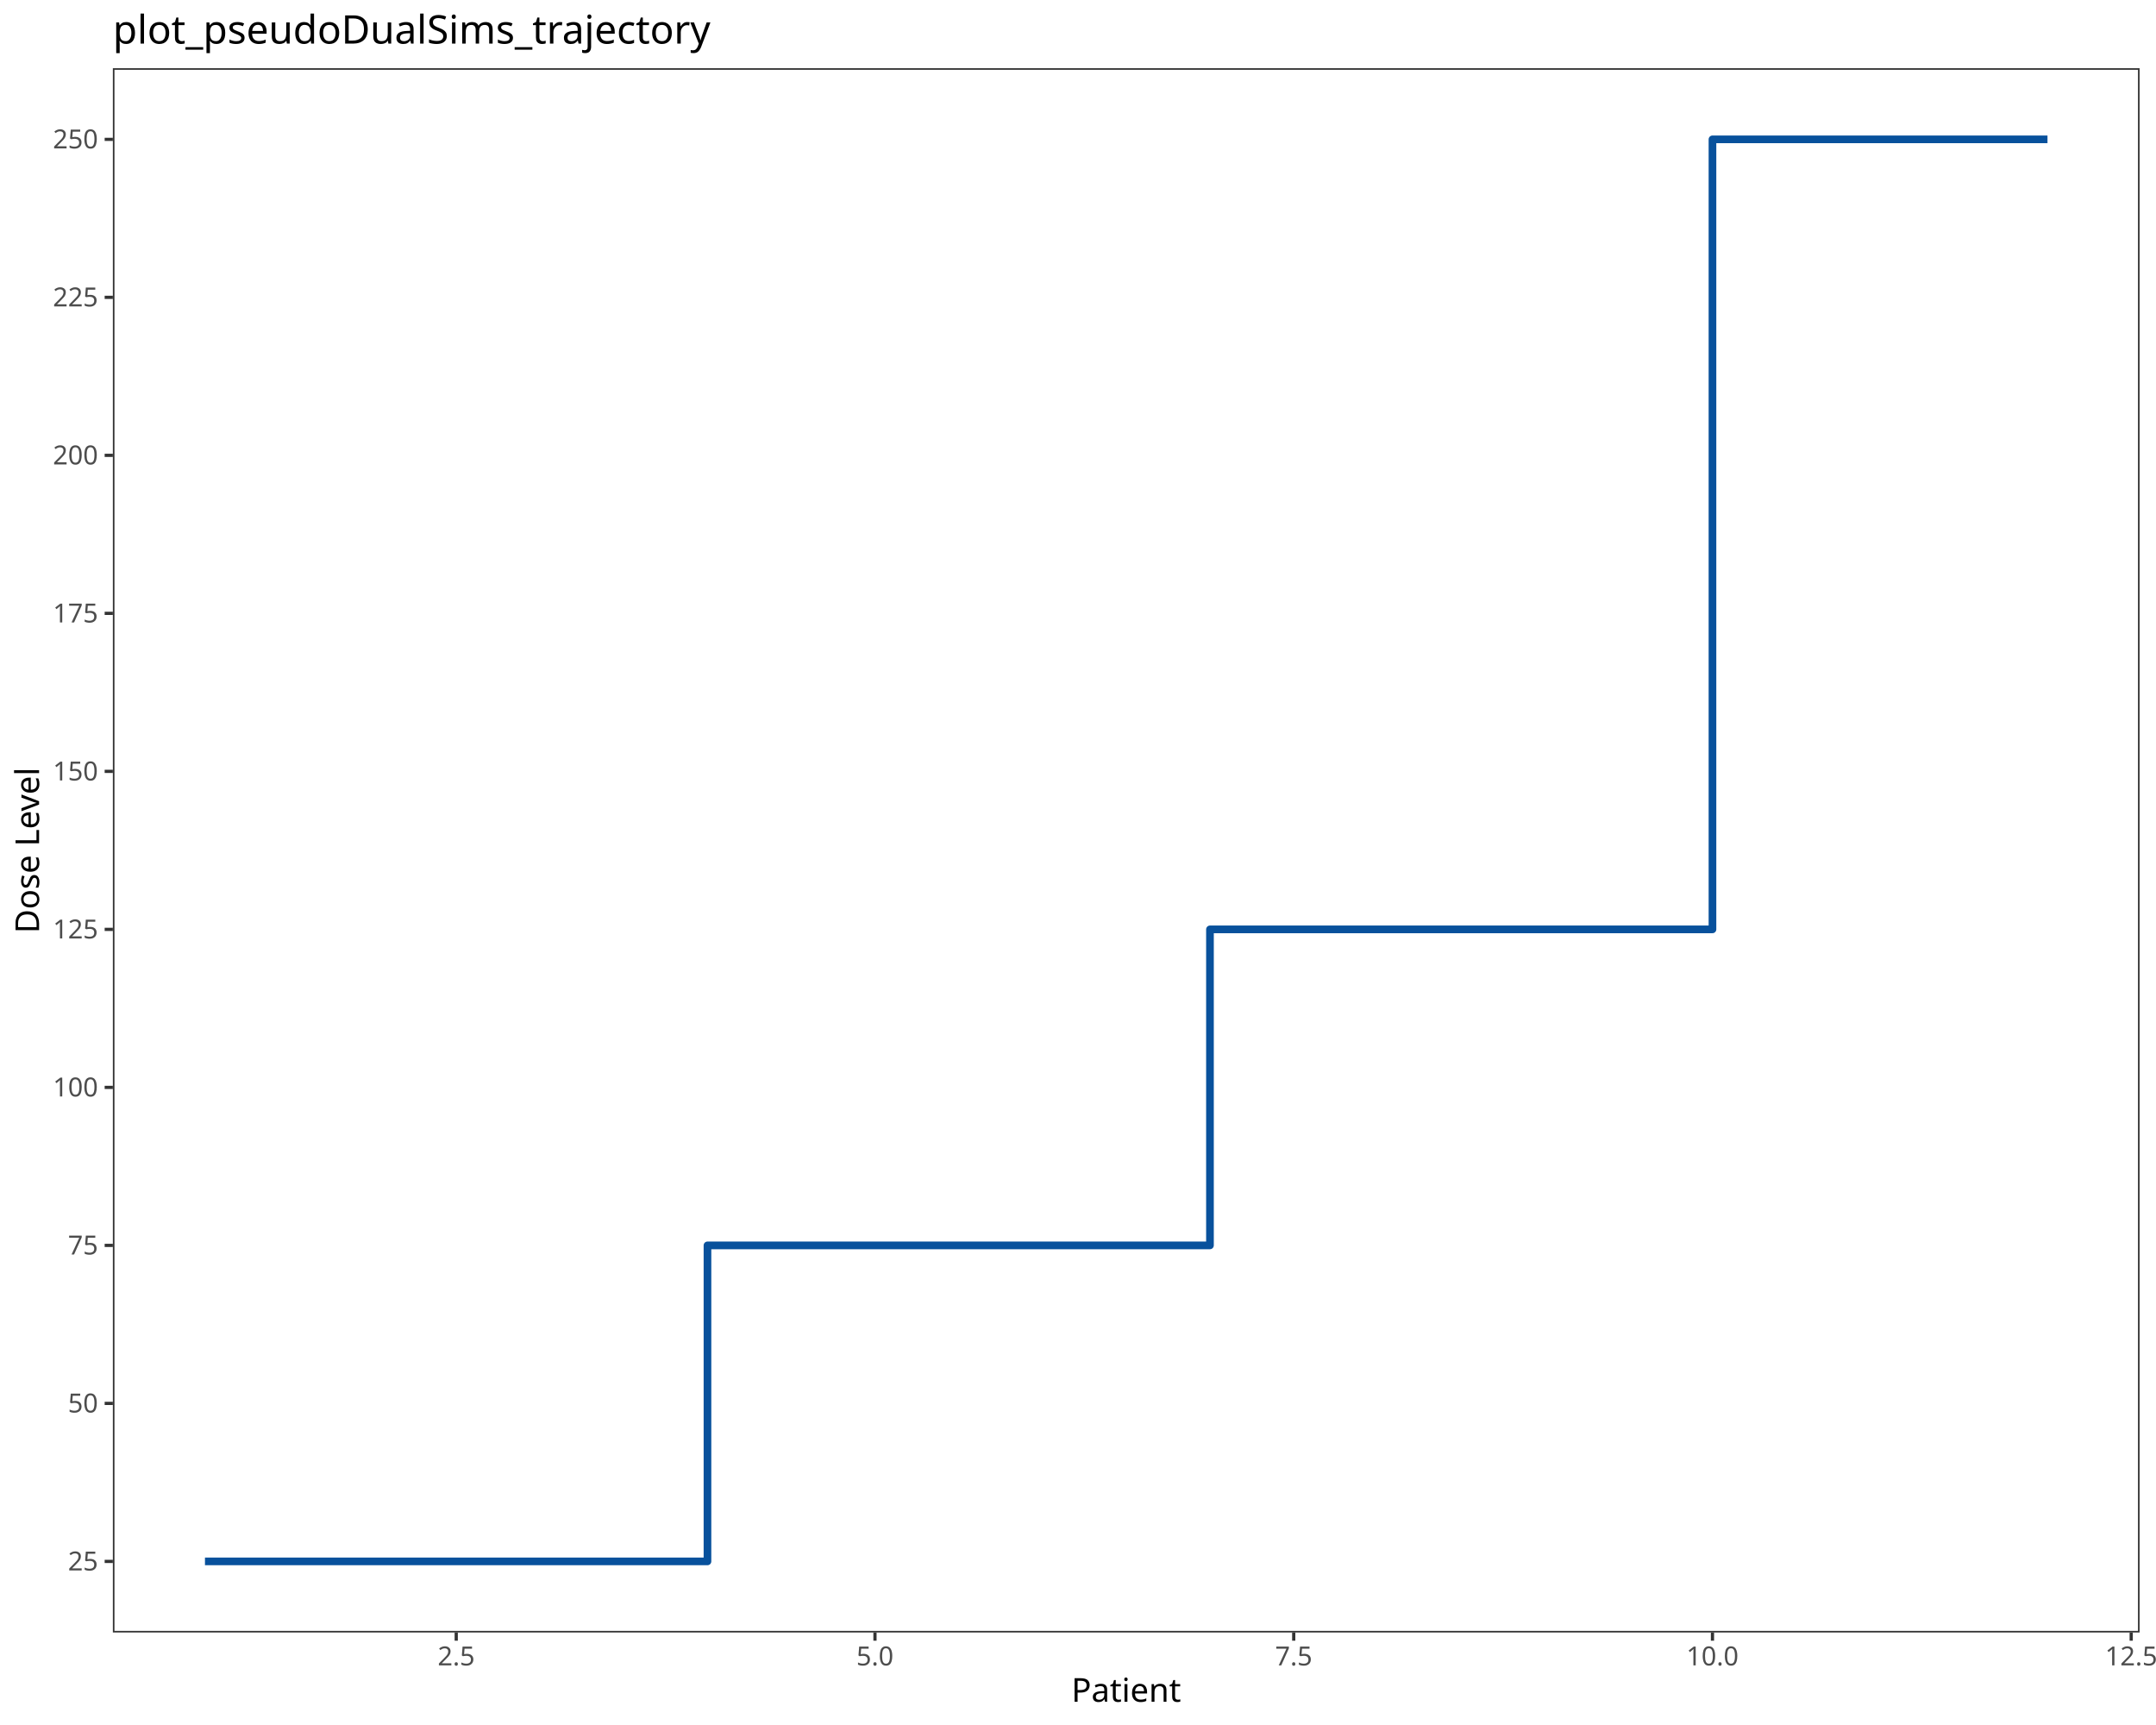
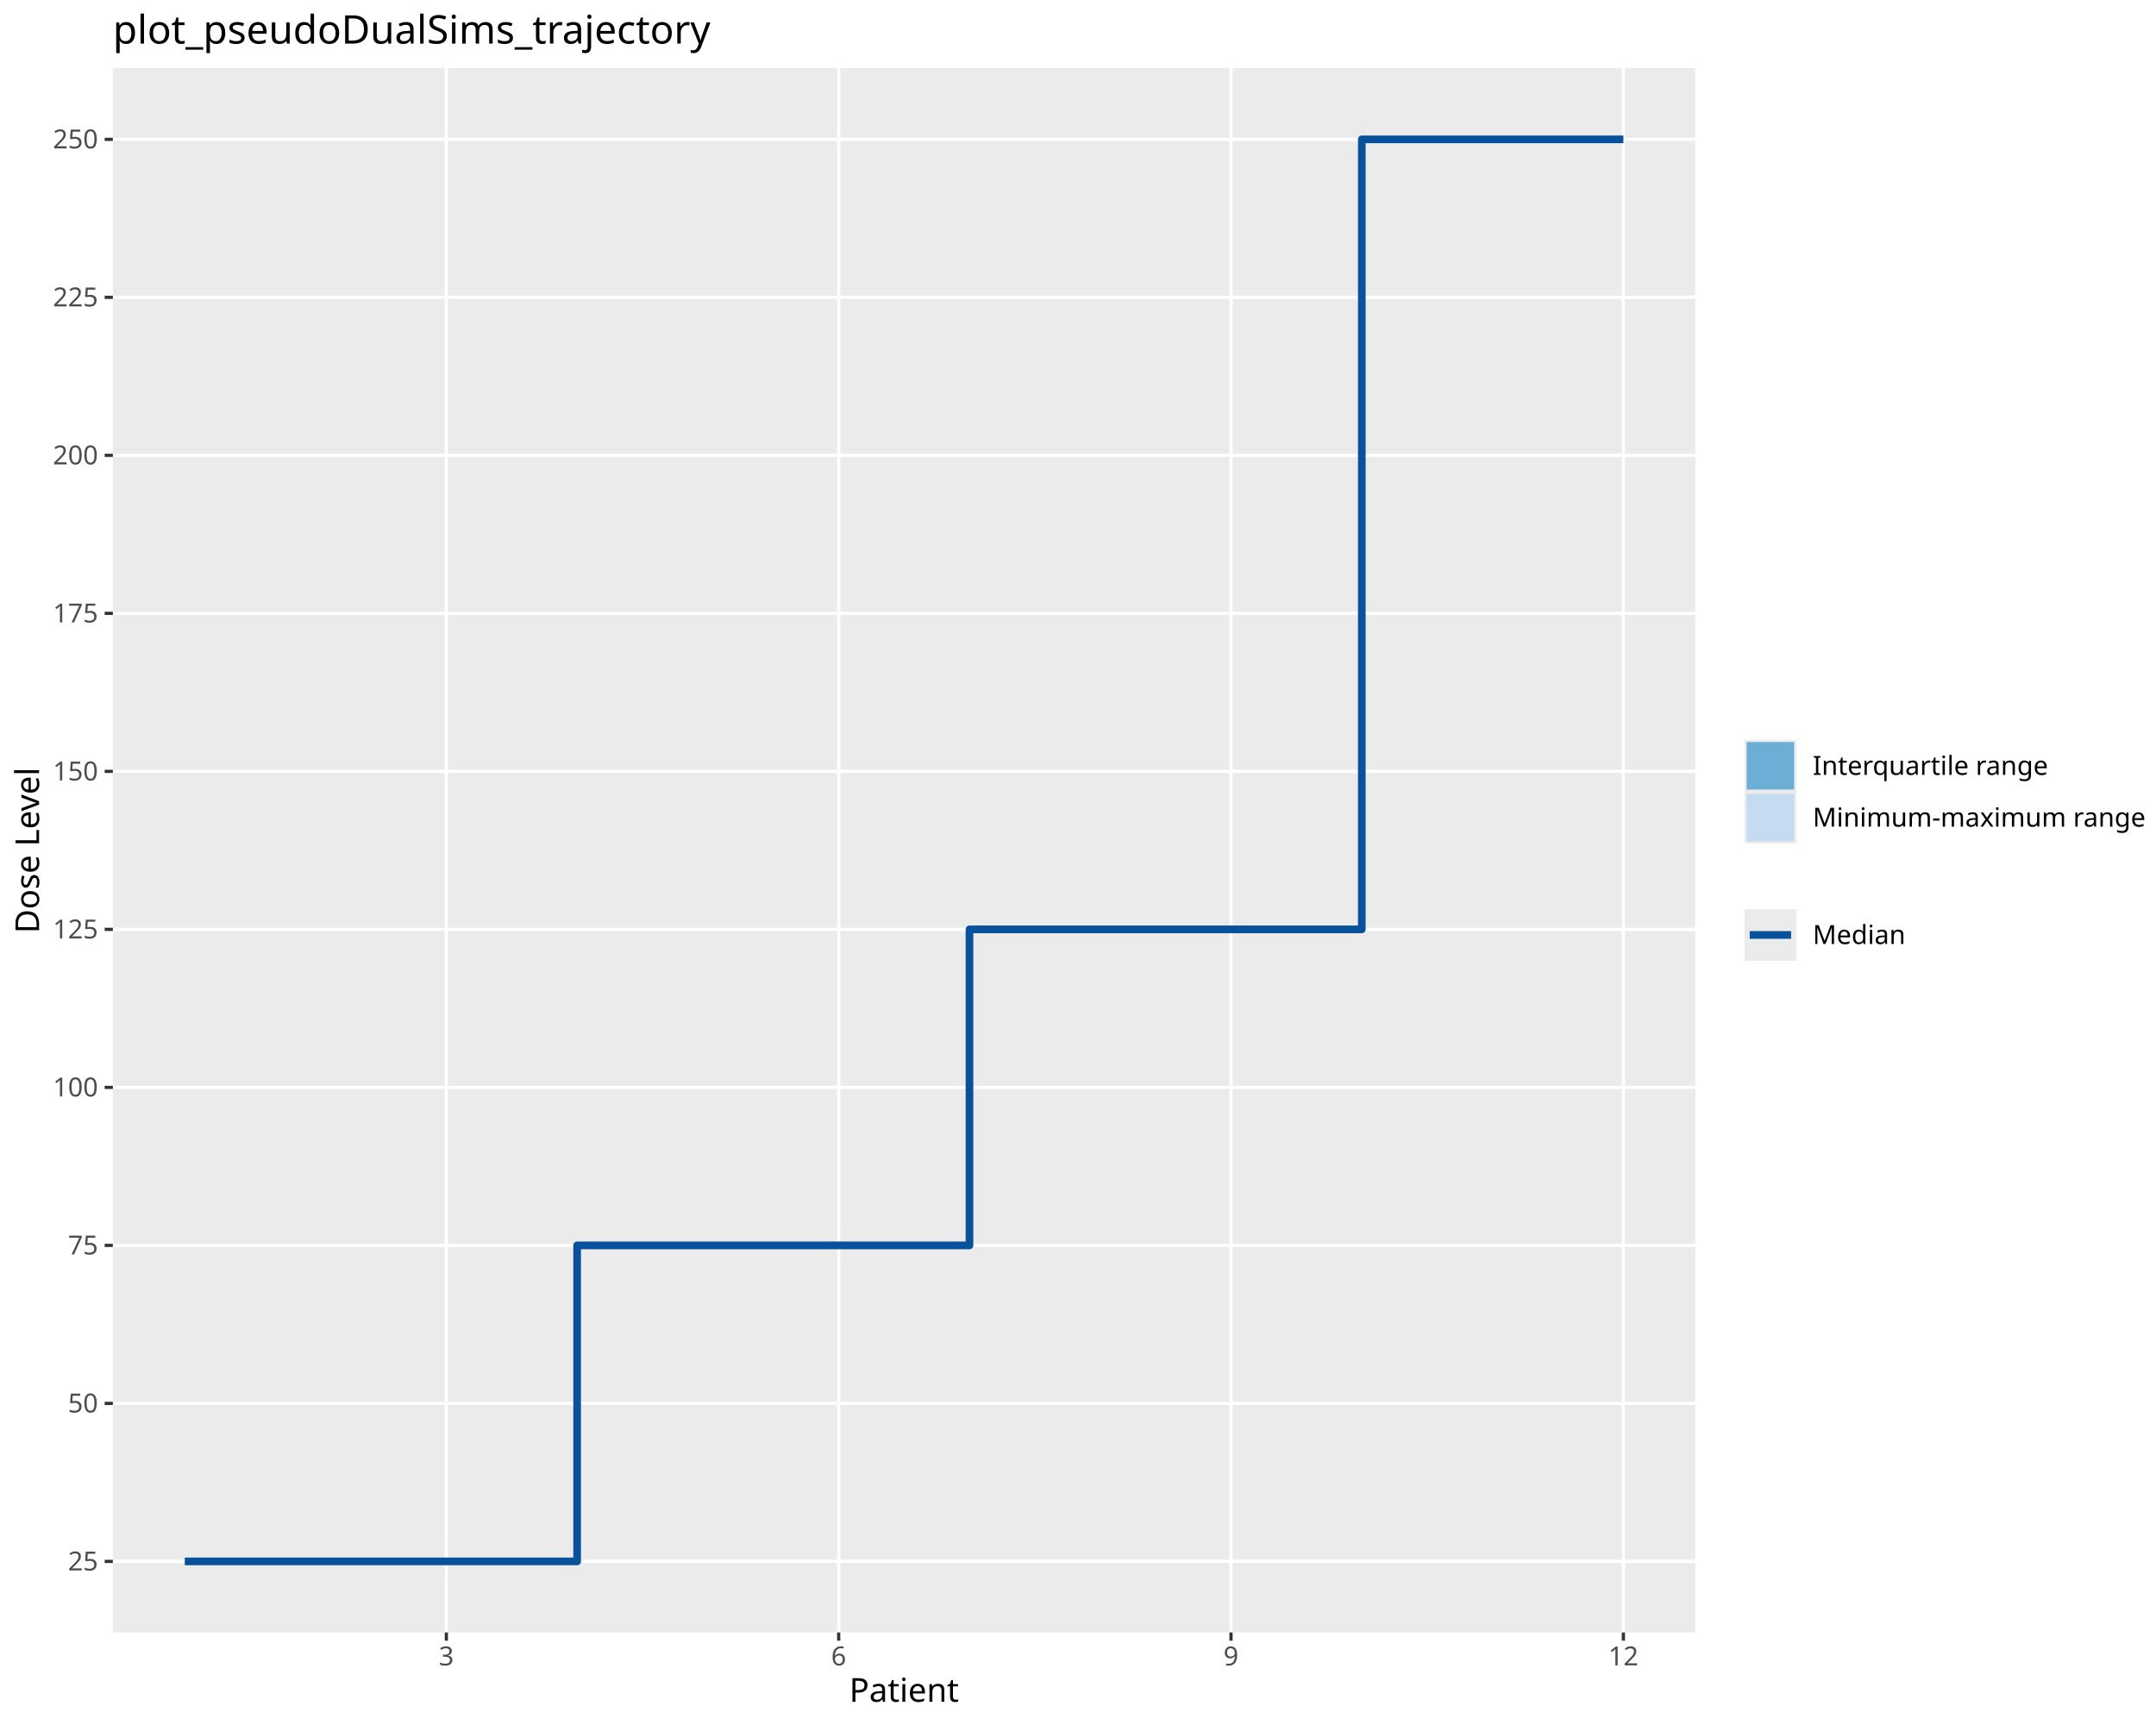
<svg xmlns="http://www.w3.org/2000/svg" class="svglite" data-engine-version="2.0" width="720.00pt" height="576.00pt" viewBox="0 0 720.00 576.00">
  <defs>
    <style type="text/css">
    .svglite line, .svglite polyline, .svglite polygon, .svglite path, .svglite rect, .svglite circle {
      fill: none;
      stroke: #000000;
      stroke-linecap: round;
      stroke-linejoin: round;
      stroke-miterlimit: 10.00;
    }
  </style>
  </defs>
  <rect width="100%" height="100%" style="stroke: none; fill: #FFFFFF;" />
  <defs>
    <clipPath id="cpMC4wMHw3MjAuMDB8MC4wMHw1NzYuMDA=">
      <rect x="0.00" y="0.00" width="720.00" height="576.00" />
    </clipPath>
  </defs>
  <g clip-path="url(#cpMC4wMHw3MjAuMDB8MC4wMHw1NzYuMDA=)">
    <rect x="0.00" y="0.00" width="720.00" height="576.00" style="stroke-width: 1.07; stroke: #FFFFFF; fill: #FFFFFF;" />
  </g>
  <defs>
-     <clipPath id="cpMzcuNjl8NzE0LjUyfDIyLjc4fDU0NS4xMQ==">
-       <rect x="37.69" y="22.78" width="676.83" height="522.33" />
+     <clipPath id="cpMzcuNjl8NTY2LjE1fDIyLjc4fDU0NS4xMQ==">
+       <rect x="37.69" y="22.78" width="528.46" height="522.33" />
    </clipPath>
  </defs>
-   <g clip-path="url(#cpMzcuNjl8NzE0LjUyfDIyLjc4fDU0NS4xMQ==)">
-     <rect x="37.69" y="22.78" width="676.83" height="522.33" style="stroke-width: 1.07; stroke: none; fill: #FFFFFF;" />
-     <polygon points="68.45,521.37 124.39,521.37 180.33,521.37 236.26,415.85 292.20,415.85 348.14,415.85 404.07,310.33 460.01,310.33 515.95,310.33 571.88,46.53 627.82,46.53 683.76,46.53 683.76,46.53 627.82,46.53 571.88,46.53 515.95,310.33 460.01,310.33 404.07,310.33 348.14,415.85 292.20,415.85 236.26,415.85 180.33,521.37 124.39,521.37 68.45,521.37 " style="stroke-width: 0.00; stroke: none; stroke-linecap: butt; fill: #C6DBEF;" />
-     <polyline points="68.45,521.37 124.39,521.37 180.33,521.37 236.26,415.85 292.20,415.85 348.14,415.85 404.07,310.33 460.01,310.33 515.95,310.33 571.88,46.53 627.82,46.53 683.76,46.53 " style="stroke-width: 1.07; stroke: none; stroke-linecap: butt;" />
-     <polyline points="683.76,46.53 627.82,46.53 571.88,46.53 515.95,310.33 460.01,310.33 404.07,310.33 348.14,415.85 292.20,415.85 236.26,415.85 180.33,521.37 124.39,521.37 68.45,521.37 " style="stroke-width: 1.07; stroke: none; stroke-linecap: butt;" />
-     <polygon points="68.45,521.37 124.39,521.37 180.33,521.37 236.26,415.85 292.20,415.85 348.14,415.85 404.07,310.33 460.01,310.33 515.95,310.33 571.88,46.53 627.82,46.53 683.76,46.53 683.76,46.53 627.82,46.53 571.88,46.53 515.95,310.33 460.01,310.33 404.07,310.33 348.14,415.85 292.20,415.85 236.26,415.85 180.33,521.37 124.39,521.37 68.45,521.37 " style="stroke-width: 0.00; stroke: none; stroke-linecap: butt; fill: #6BAED6;" />
-     <polyline points="68.45,521.37 124.39,521.37 180.33,521.37 236.26,415.85 292.20,415.85 348.14,415.85 404.07,310.33 460.01,310.33 515.95,310.33 571.88,46.53 627.82,46.53 683.76,46.53 " style="stroke-width: 1.07; stroke: none; stroke-linecap: butt;" />
-     <polyline points="683.76,46.53 627.82,46.53 571.88,46.53 515.95,310.33 460.01,310.33 404.07,310.33 348.14,415.85 292.20,415.85 236.26,415.85 180.33,521.37 124.39,521.37 68.45,521.37 " style="stroke-width: 1.07; stroke: none; stroke-linecap: butt;" />
-     <polyline points="68.45,521.37 124.39,521.37 124.39,521.37 180.33,521.37 180.33,521.37 236.26,521.37 236.26,415.85 292.20,415.85 292.20,415.85 348.14,415.85 348.14,415.85 404.07,415.85 404.07,310.33 460.01,310.33 460.01,310.33 515.95,310.33 515.95,310.33 571.88,310.33 571.88,46.53 627.82,46.53 627.82,46.53 683.76,46.53 683.76,46.53 " style="stroke-width: 2.56; stroke: #08519C; stroke-linecap: butt;" />
-     <rect x="37.69" y="22.78" width="676.83" height="522.33" style="stroke-width: 1.07; stroke: #333333;" />
+   <g clip-path="url(#cpMzcuNjl8NTY2LjE1fDIyLjc4fDU0NS4xMQ==)">
+     <rect x="37.69" y="22.78" width="528.46" height="522.33" style="stroke-width: 1.07; stroke: none; fill: #EBEBEB;" />
+     <polyline points="37.69,521.37 566.15,521.37 " style="stroke-width: 1.07; stroke: #FFFFFF; stroke-linecap: butt;" />
+     <polyline points="37.69,468.61 566.15,468.61 " style="stroke-width: 1.07; stroke: #FFFFFF; stroke-linecap: butt;" />
+     <polyline points="37.69,415.85 566.15,415.85 " style="stroke-width: 1.07; stroke: #FFFFFF; stroke-linecap: butt;" />
+     <polyline points="37.69,363.09 566.15,363.09 " style="stroke-width: 1.07; stroke: #FFFFFF; stroke-linecap: butt;" />
+     <polyline points="37.69,310.33 566.15,310.33 " style="stroke-width: 1.07; stroke: #FFFFFF; stroke-linecap: butt;" />
+     <polyline points="37.69,257.57 566.15,257.57 " style="stroke-width: 1.07; stroke: #FFFFFF; stroke-linecap: butt;" />
+     <polyline points="37.69,204.81 566.15,204.81 " style="stroke-width: 1.07; stroke: #FFFFFF; stroke-linecap: butt;" />
+     <polyline points="37.69,152.05 566.15,152.05 " style="stroke-width: 1.07; stroke: #FFFFFF; stroke-linecap: butt;" />
+     <polyline points="37.69,99.29 566.15,99.29 " style="stroke-width: 1.07; stroke: #FFFFFF; stroke-linecap: butt;" />
+     <polyline points="37.69,46.53 566.15,46.53 " style="stroke-width: 1.07; stroke: #FFFFFF; stroke-linecap: butt;" />
+     <polyline points="149.06,545.11 149.06,22.78 " style="stroke-width: 1.07; stroke: #FFFFFF; stroke-linecap: butt;" />
+     <polyline points="280.08,545.11 280.08,22.78 " style="stroke-width: 1.07; stroke: #FFFFFF; stroke-linecap: butt;" />
+     <polyline points="411.10,545.11 411.10,22.78 " style="stroke-width: 1.07; stroke: #FFFFFF; stroke-linecap: butt;" />
+     <polyline points="542.13,545.11 542.13,22.78 " style="stroke-width: 1.07; stroke: #FFFFFF; stroke-linecap: butt;" />
+     <polygon points="61.71,521.37 105.38,521.37 105.38,521.37 149.06,521.37 149.06,521.37 192.73,521.37 192.73,415.85 236.41,415.85 236.41,415.85 280.08,415.85 280.08,415.85 323.76,415.85 323.76,310.33 367.43,310.33 367.43,310.33 411.10,310.33 411.10,310.33 454.78,310.33 454.78,46.53 498.45,46.53 498.45,46.53 542.13,46.53 542.13,46.53 542.13,46.53 542.13,46.53 498.45,46.53 498.45,46.53 454.78,46.53 454.78,310.33 411.10,310.33 411.10,310.33 367.43,310.33 367.43,310.33 323.76,310.33 323.76,415.85 280.08,415.85 280.08,415.85 236.41,415.85 236.41,415.85 192.73,415.85 192.73,521.37 149.06,521.37 149.06,521.37 105.38,521.37 105.38,521.37 61.71,521.37 " style="stroke-width: 0.00; stroke: none; stroke-linecap: butt; fill: #C6DBEF;" />
+     <polyline points="61.71,521.37 105.38,521.37 105.38,521.37 149.06,521.37 149.06,521.37 192.73,521.37 192.73,415.85 236.41,415.85 236.41,415.85 280.08,415.85 280.08,415.85 323.76,415.85 323.76,310.33 367.43,310.33 367.43,310.33 411.10,310.33 411.10,310.33 454.78,310.33 454.78,46.53 498.45,46.53 498.45,46.53 542.13,46.53 542.13,46.53 " style="stroke-width: 1.07; stroke: none; stroke-linecap: butt;" />
+     <polyline points="542.13,46.53 542.13,46.53 498.45,46.53 498.45,46.53 454.78,46.53 454.78,310.33 411.10,310.33 411.10,310.33 367.43,310.33 367.43,310.33 323.76,310.33 323.76,415.85 280.08,415.85 280.08,415.85 236.41,415.85 236.41,415.85 192.73,415.85 192.73,521.37 149.06,521.37 149.06,521.37 105.38,521.37 105.38,521.37 61.71,521.37 " style="stroke-width: 1.07; stroke: none; stroke-linecap: butt;" />
+     <polygon points="61.71,521.37 105.38,521.37 105.38,521.37 149.06,521.37 149.06,521.37 192.73,521.37 192.73,415.85 236.41,415.85 236.41,415.85 280.08,415.85 280.08,415.85 323.76,415.85 323.76,310.33 367.43,310.33 367.43,310.33 411.10,310.33 411.10,310.33 454.78,310.33 454.78,46.53 498.45,46.53 498.45,46.53 542.13,46.53 542.13,46.53 542.13,46.53 542.13,46.53 498.45,46.53 498.45,46.53 454.78,46.53 454.78,310.33 411.10,310.33 411.10,310.33 367.43,310.33 367.43,310.33 323.76,310.33 323.76,415.85 280.08,415.85 280.08,415.85 236.41,415.85 236.41,415.85 192.73,415.85 192.73,521.37 149.06,521.37 149.06,521.37 105.38,521.37 105.38,521.37 61.71,521.37 " style="stroke-width: 0.00; stroke: none; stroke-linecap: butt; fill: #6BAED6;" />
+     <polyline points="61.71,521.37 105.38,521.37 105.38,521.37 149.06,521.37 149.06,521.37 192.73,521.37 192.73,415.85 236.41,415.85 236.41,415.85 280.08,415.85 280.08,415.85 323.76,415.85 323.76,310.33 367.43,310.33 367.43,310.33 411.10,310.33 411.10,310.33 454.78,310.33 454.78,46.53 498.45,46.53 498.45,46.53 542.13,46.53 542.13,46.53 " style="stroke-width: 1.07; stroke: none; stroke-linecap: butt;" />
+     <polyline points="542.13,46.53 542.13,46.53 498.45,46.53 498.45,46.53 454.78,46.53 454.78,310.33 411.10,310.33 411.10,310.33 367.43,310.33 367.43,310.33 323.76,310.33 323.76,415.85 280.08,415.85 280.08,415.85 236.41,415.85 236.41,415.85 192.73,415.85 192.73,521.37 149.06,521.37 149.06,521.37 105.38,521.37 105.38,521.37 61.71,521.37 " style="stroke-width: 1.07; stroke: none; stroke-linecap: butt;" />
+     <polyline points="61.71,521.37 105.38,521.37 105.38,521.37 149.06,521.37 149.06,521.37 192.73,521.37 192.73,415.85 236.41,415.85 236.41,415.85 280.08,415.85 280.08,415.85 323.76,415.85 323.76,310.33 367.43,310.33 367.43,310.33 411.10,310.33 411.10,310.33 454.78,310.33 454.78,46.53 498.45,46.53 498.45,46.53 542.13,46.53 542.13,46.53 " style="stroke-width: 2.56; stroke: #08519C; stroke-linecap: butt;" />
  </g>
  <g clip-path="url(#cpMC4wMHw3MjAuMDB8MC4wMHw1NzYuMDA=)">
    <text x="32.76" y="524.40" text-anchor="end" style="font-size: 8.80px; fill: #4D4D4D; font-family: sans;" textLength="9.79px" lengthAdjust="spacingAndGlyphs">25</text>
    <text x="32.76" y="471.64" text-anchor="end" style="font-size: 8.80px; fill: #4D4D4D; font-family: sans;" textLength="9.79px" lengthAdjust="spacingAndGlyphs">50</text>
    <text x="32.76" y="418.88" text-anchor="end" style="font-size: 8.80px; fill: #4D4D4D; font-family: sans;" textLength="9.79px" lengthAdjust="spacingAndGlyphs">75</text>
    <text x="32.76" y="366.12" text-anchor="end" style="font-size: 8.80px; fill: #4D4D4D; font-family: sans;" textLength="14.68px" lengthAdjust="spacingAndGlyphs">100</text>
    <text x="32.76" y="313.36" text-anchor="end" style="font-size: 8.80px; fill: #4D4D4D; font-family: sans;" textLength="14.68px" lengthAdjust="spacingAndGlyphs">125</text>
    <text x="32.76" y="260.60" text-anchor="end" style="font-size: 8.80px; fill: #4D4D4D; font-family: sans;" textLength="14.68px" lengthAdjust="spacingAndGlyphs">150</text>
    <text x="32.76" y="207.84" text-anchor="end" style="font-size: 8.80px; fill: #4D4D4D; font-family: sans;" textLength="14.68px" lengthAdjust="spacingAndGlyphs">175</text>
    <text x="32.76" y="155.07" text-anchor="end" style="font-size: 8.80px; fill: #4D4D4D; font-family: sans;" textLength="14.68px" lengthAdjust="spacingAndGlyphs">200</text>
    <text x="32.76" y="102.31" text-anchor="end" style="font-size: 8.80px; fill: #4D4D4D; font-family: sans;" textLength="14.68px" lengthAdjust="spacingAndGlyphs">225</text>
    <text x="32.76" y="49.55" text-anchor="end" style="font-size: 8.80px; fill: #4D4D4D; font-family: sans;" textLength="14.68px" lengthAdjust="spacingAndGlyphs">250</text>
    <polyline points="34.95,521.37 37.69,521.37 " style="stroke-width: 1.07; stroke: #333333; stroke-linecap: butt;" />
    <polyline points="34.95,468.61 37.69,468.61 " style="stroke-width: 1.07; stroke: #333333; stroke-linecap: butt;" />
    <polyline points="34.95,415.85 37.69,415.85 " style="stroke-width: 1.07; stroke: #333333; stroke-linecap: butt;" />
    <polyline points="34.95,363.09 37.69,363.09 " style="stroke-width: 1.07; stroke: #333333; stroke-linecap: butt;" />
    <polyline points="34.95,310.33 37.69,310.33 " style="stroke-width: 1.07; stroke: #333333; stroke-linecap: butt;" />
    <polyline points="34.95,257.57 37.69,257.57 " style="stroke-width: 1.07; stroke: #333333; stroke-linecap: butt;" />
    <polyline points="34.95,204.81 37.69,204.81 " style="stroke-width: 1.07; stroke: #333333; stroke-linecap: butt;" />
    <polyline points="34.95,152.05 37.69,152.05 " style="stroke-width: 1.07; stroke: #333333; stroke-linecap: butt;" />
    <polyline points="34.95,99.29 37.69,99.29 " style="stroke-width: 1.07; stroke: #333333; stroke-linecap: butt;" />
    <polyline points="34.95,46.53 37.69,46.53 " style="stroke-width: 1.07; stroke: #333333; stroke-linecap: butt;" />
-     <polyline points="152.36,547.85 152.36,545.11 " style="stroke-width: 1.07; stroke: #333333; stroke-linecap: butt;" />
-     <polyline points="292.20,547.85 292.20,545.11 " style="stroke-width: 1.07; stroke: #333333; stroke-linecap: butt;" />
-     <polyline points="432.04,547.85 432.04,545.11 " style="stroke-width: 1.07; stroke: #333333; stroke-linecap: butt;" />
-     <polyline points="571.88,547.85 571.88,545.11 " style="stroke-width: 1.07; stroke: #333333; stroke-linecap: butt;" />
-     <polyline points="711.72,547.85 711.72,545.11 " style="stroke-width: 1.07; stroke: #333333; stroke-linecap: butt;" />
-     <text x="152.36" y="556.10" text-anchor="middle" style="font-size: 8.80px; fill: #4D4D4D; font-family: sans;" textLength="12.23px" lengthAdjust="spacingAndGlyphs">2.5</text>
-     <text x="292.20" y="556.10" text-anchor="middle" style="font-size: 8.80px; fill: #4D4D4D; font-family: sans;" textLength="12.23px" lengthAdjust="spacingAndGlyphs">5.0</text>
-     <text x="432.04" y="556.10" text-anchor="middle" style="font-size: 8.80px; fill: #4D4D4D; font-family: sans;" textLength="12.23px" lengthAdjust="spacingAndGlyphs">7.5</text>
-     <text x="571.88" y="556.10" text-anchor="middle" style="font-size: 8.80px; fill: #4D4D4D; font-family: sans;" textLength="17.13px" lengthAdjust="spacingAndGlyphs">10.0</text>
-     <text x="711.72" y="556.10" text-anchor="middle" style="font-size: 8.80px; fill: #4D4D4D; font-family: sans;" textLength="17.13px" lengthAdjust="spacingAndGlyphs">12.5</text>
-     <text x="376.10" y="568.24" text-anchor="middle" style="font-size: 11.00px; font-family: sans;" textLength="34.25px" lengthAdjust="spacingAndGlyphs">Patient</text>
+     <polyline points="149.06,547.85 149.06,545.11 " style="stroke-width: 1.07; stroke: #333333; stroke-linecap: butt;" />
+     <polyline points="280.08,547.85 280.08,545.11 " style="stroke-width: 1.07; stroke: #333333; stroke-linecap: butt;" />
+     <polyline points="411.10,547.85 411.10,545.11 " style="stroke-width: 1.07; stroke: #333333; stroke-linecap: butt;" />
+     <polyline points="542.13,547.85 542.13,545.11 " style="stroke-width: 1.07; stroke: #333333; stroke-linecap: butt;" />
+     <text x="149.06" y="556.10" text-anchor="middle" style="font-size: 8.80px; fill: #4D4D4D; font-family: sans;" textLength="4.89px" lengthAdjust="spacingAndGlyphs">3</text>
+     <text x="280.08" y="556.10" text-anchor="middle" style="font-size: 8.80px; fill: #4D4D4D; font-family: sans;" textLength="4.89px" lengthAdjust="spacingAndGlyphs">6</text>
+     <text x="411.10" y="556.10" text-anchor="middle" style="font-size: 8.80px; fill: #4D4D4D; font-family: sans;" textLength="4.89px" lengthAdjust="spacingAndGlyphs">9</text>
+     <text x="542.13" y="556.10" text-anchor="middle" style="font-size: 8.80px; fill: #4D4D4D; font-family: sans;" textLength="9.79px" lengthAdjust="spacingAndGlyphs">12</text>
+     <text x="301.92" y="568.24" text-anchor="middle" style="font-size: 11.00px; font-family: sans;" textLength="34.25px" lengthAdjust="spacingAndGlyphs">Patient</text>
    <text transform="translate(13.05,283.95) rotate(-90)" text-anchor="middle" style="font-size: 11.00px; font-family: sans;" textLength="55.04px" lengthAdjust="spacingAndGlyphs">Dose Level</text>
+     <rect x="577.11" y="241.59" width="137.41" height="45.52" style="stroke-width: 1.07; stroke: none; fill: #FFFFFF;" />
+     <rect x="582.59" y="247.07" width="17.28" height="17.28" style="stroke-width: 1.07; stroke: none; fill: #EBEBEB;" />
+     <rect x="583.30" y="247.78" width="15.86" height="15.86" style="stroke-width: 1.07; stroke: none; stroke-linecap: butt; fill: #6BAED6;" />
+     <rect x="582.59" y="264.35" width="17.28" height="17.28" style="stroke-width: 1.07; stroke: none; fill: #EBEBEB;" />
+     <rect x="583.30" y="265.06" width="15.86" height="15.86" style="stroke-width: 1.07; stroke: none; stroke-linecap: butt; fill: #C6DBEF;" />
+     <text x="605.35" y="258.74" style="font-size: 8.80px; font-family: sans;" textLength="71.42px" lengthAdjust="spacingAndGlyphs">Interquartile range</text>
+     <text x="605.35" y="276.02" style="font-size: 8.80px; font-family: sans;" textLength="103.69px" lengthAdjust="spacingAndGlyphs">Minimum-maximum range</text>
+     <rect x="577.11" y="298.07" width="62.58" height="28.24" style="stroke-width: 1.07; stroke: none; fill: #FFFFFF;" />
+     <rect x="582.59" y="303.55" width="17.28" height="17.28" style="stroke-width: 1.07; stroke: none; fill: #EBEBEB;" />
+     <line x1="584.32" y1="312.19" x2="598.14" y2="312.19" style="stroke-width: 2.56; stroke: #08519C; stroke-linecap: butt;" />
+     <text x="605.35" y="315.21" style="font-size: 8.80px; font-family: sans;" textLength="28.87px" lengthAdjust="spacingAndGlyphs">Median</text>
    <text x="37.69" y="14.56" style="font-size: 13.20px; font-family: sans;" textLength="190.06px" lengthAdjust="spacingAndGlyphs">plot_pseudoDualSims_trajectory</text>
  </g>
</svg>
